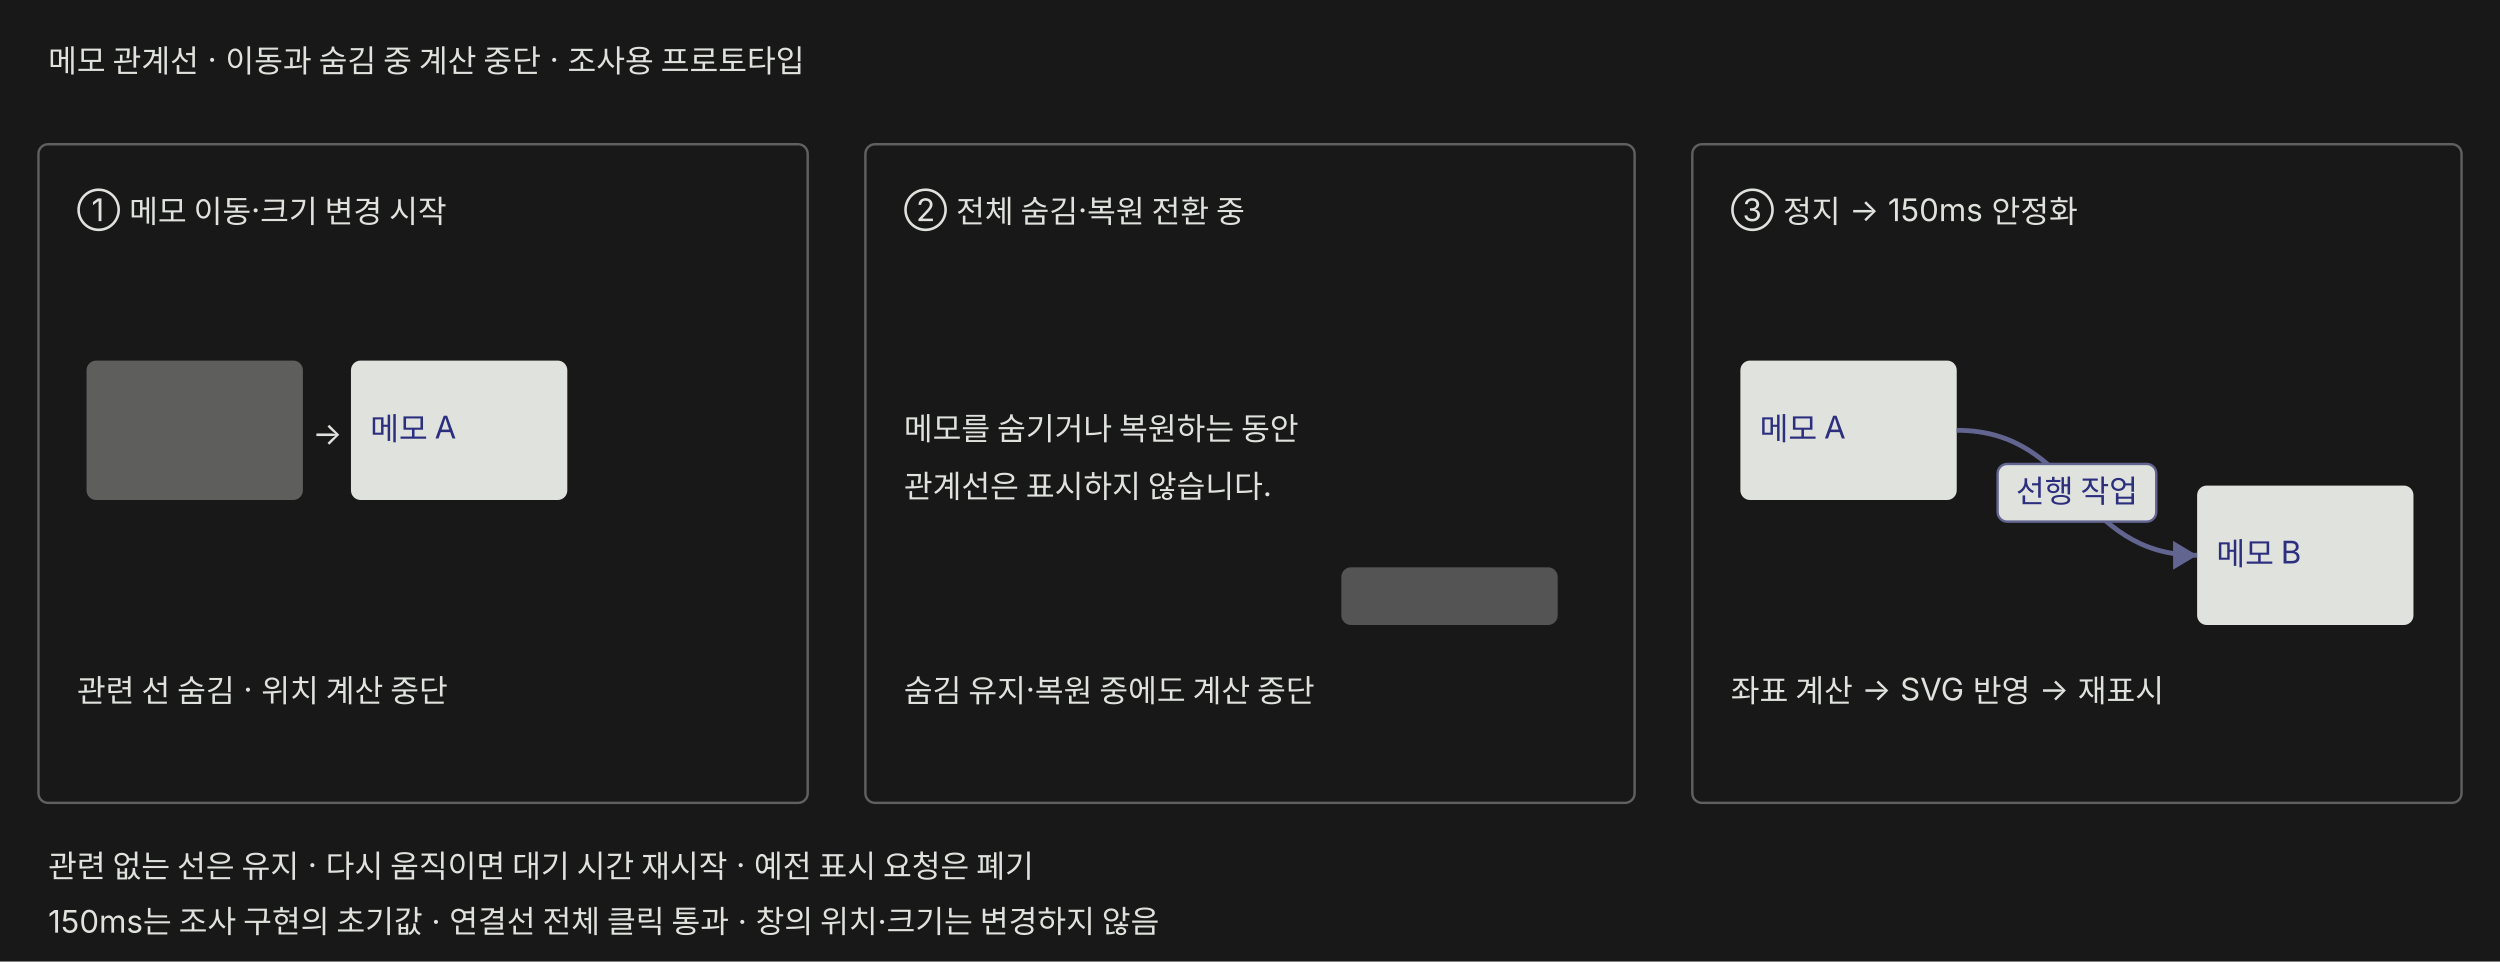
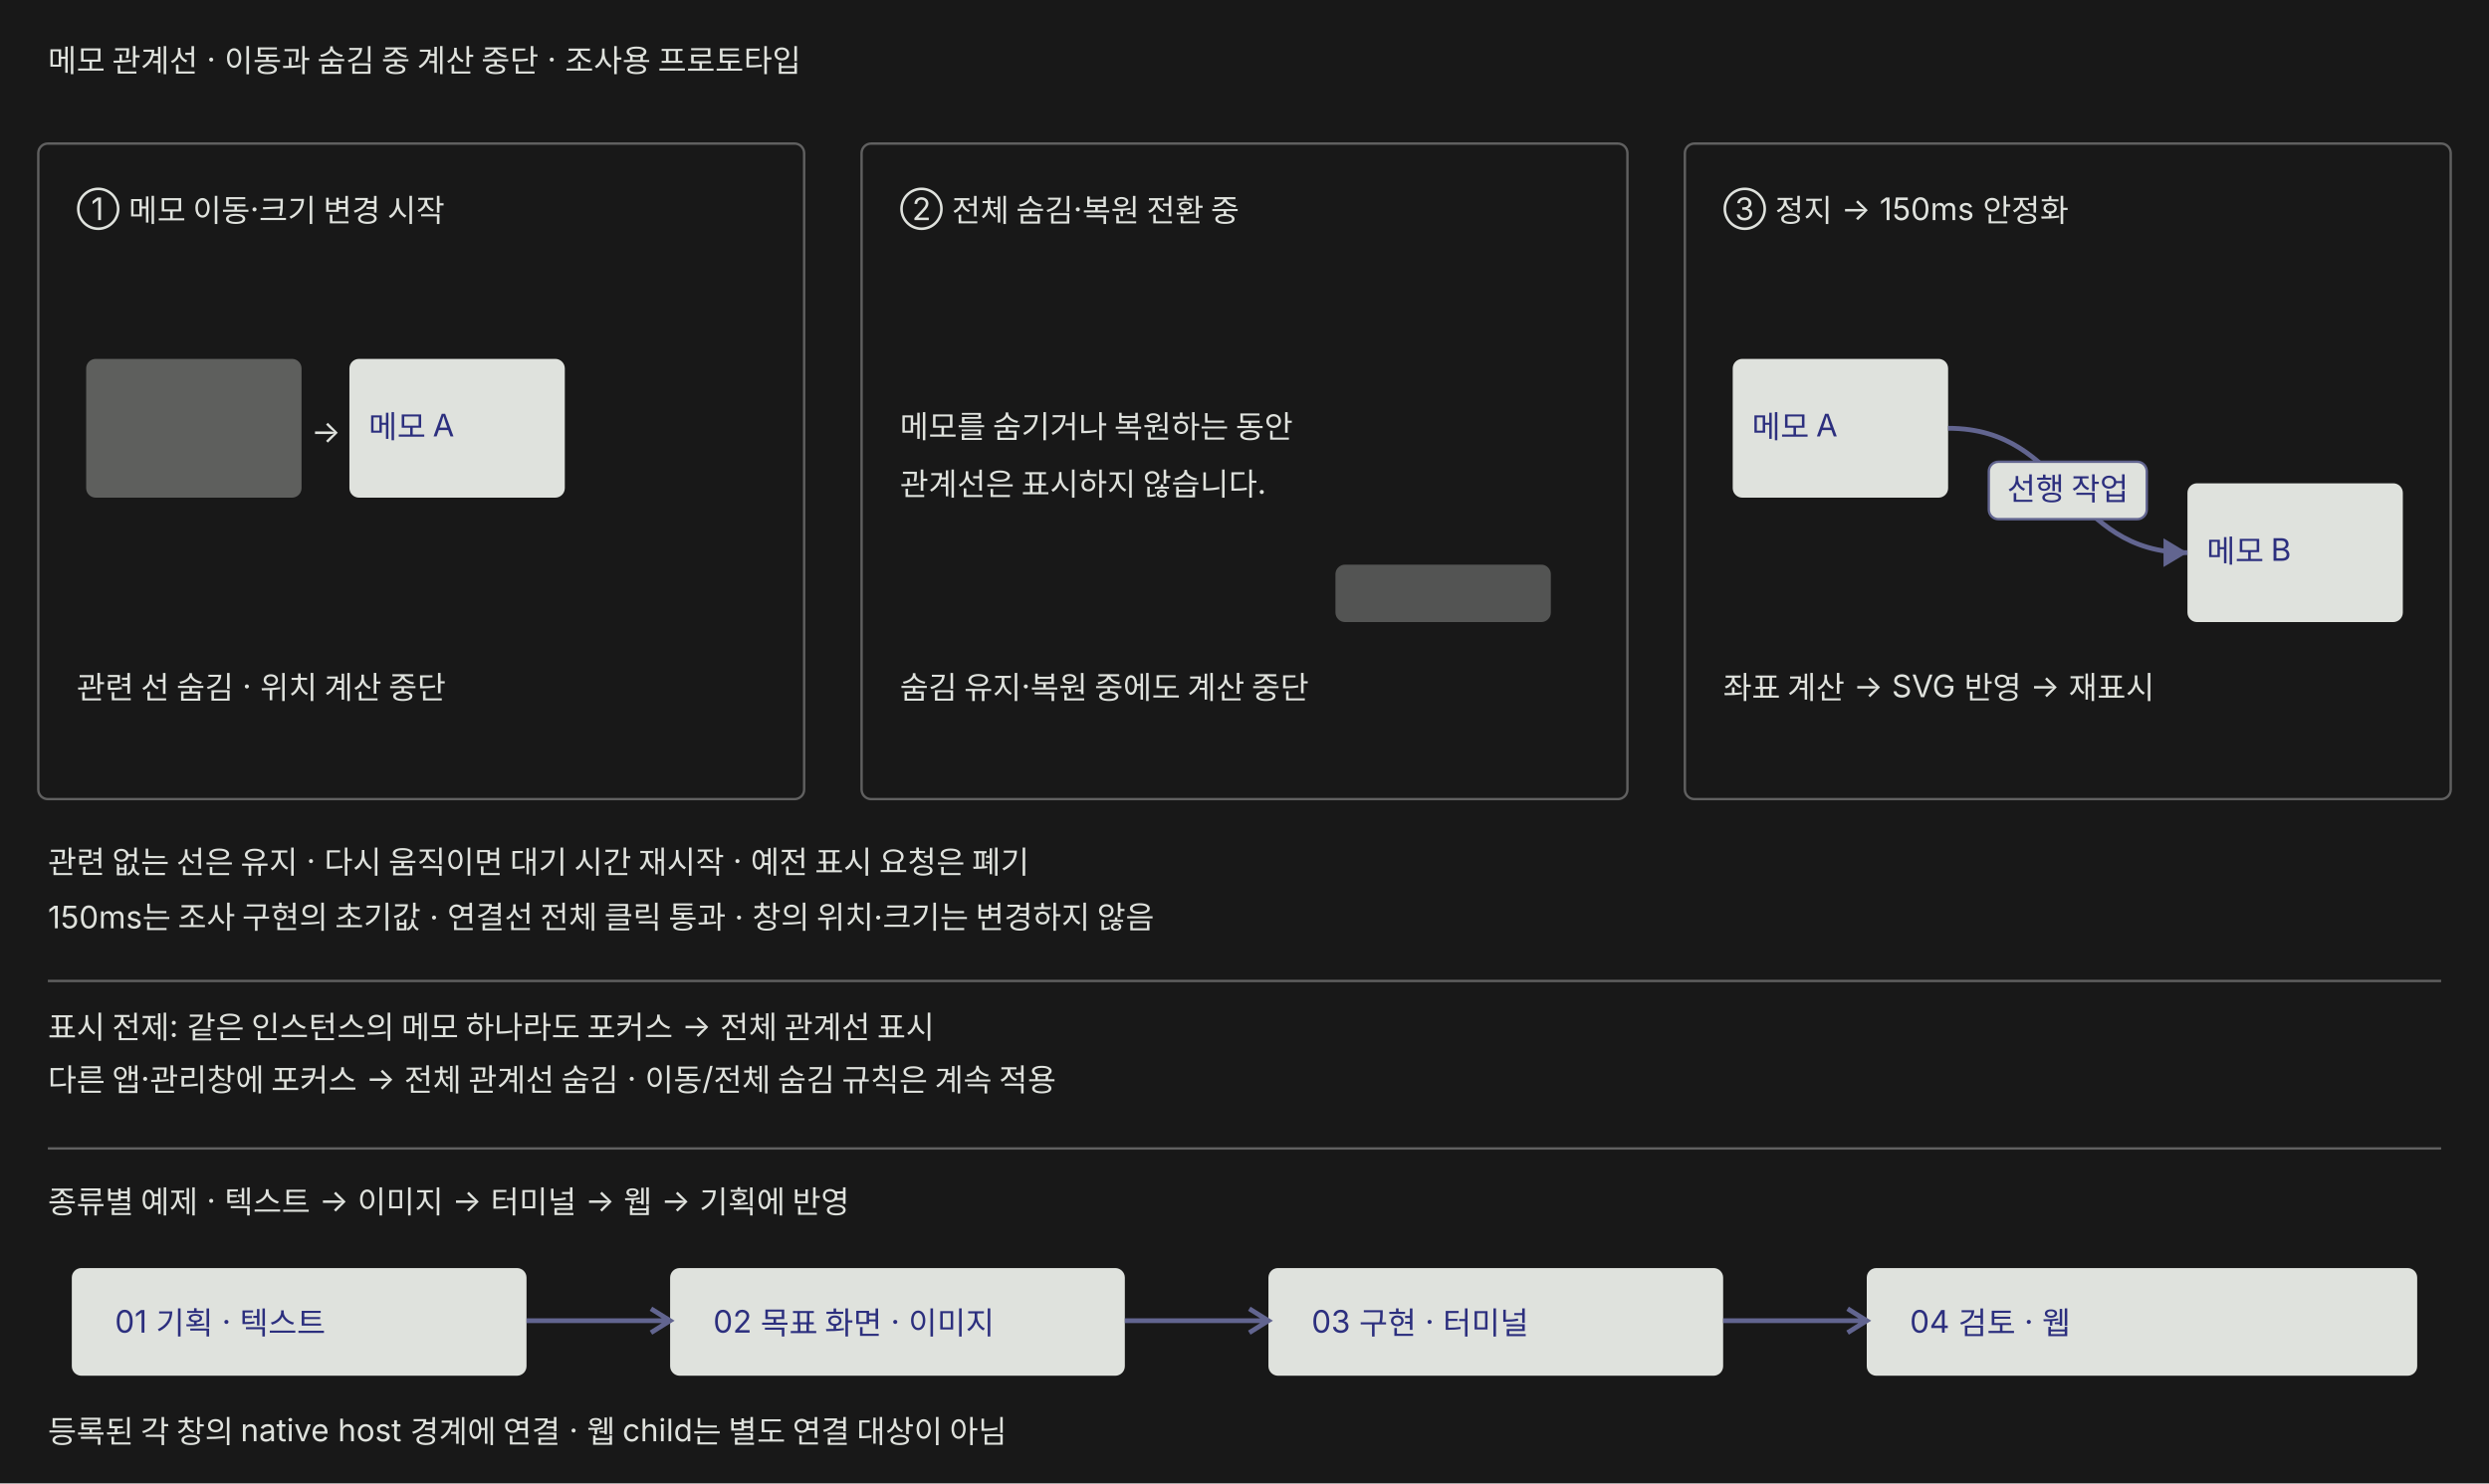
- <svg xmlns="http://www.w3.org/2000/svg" width="1040" height="400" viewBox="0 0 1040 400">
-   <rect width="1040" height="400" fill="#181818" />
+ <svg xmlns="http://www.w3.org/2000/svg" width="1040" height="620" viewBox="0 0 1040 620">
+   <rect width="1040" height="620" fill="#181818" />
  <g font-family="-apple-system,sans-serif" font-size="13" fill="#dfe2dd">
    <text x="20" y="30">메모 관계선 · 이동과 숨김 중 계산 중단 · 조사용 프로토타입</text>
    <g fill="none" stroke="#606060">
      <rect x="16" y="60" width="320" height="274" rx="4" />
      <rect x="360" y="60" width="320" height="274" rx="4" />
      <rect x="704" y="60" width="320" height="274" rx="4" />
    </g>
    <text x="32" y="92">① 메모 이동·크기 변경 시작</text>
    <text x="376" y="92">② 전체 숨김·복원 전환 중</text>
    <text x="720" y="92">③ 정지 → 150ms 안정화</text>
    <g fill="#dfe2dd">
      <rect x="36" y="150" width="90" height="58" rx="4" opacity=".35" />
      <rect x="146" y="150" width="90" height="58" rx="4" />
      <rect x="558" y="236" width="90" height="24" rx="4" opacity=".3" />
      <rect x="724" y="150" width="90" height="58" rx="4" />
      <rect x="914" y="202" width="90" height="58" rx="4" />
    </g>
    <g fill="#2c2f7e">
      <text x="154" y="183">메모 A</text>
      <text x="732" y="183">메모 A</text>
      <text x="922" y="235">메모 B</text>
    </g>
    <text x="130" y="185">→</text>
    <text x="376" y="183">메모를 숨기거나 복원하는 동안</text>
    <text x="376" y="207">관계선은 표시하지 않습니다.</text>
    <path d="M814 179C864 179 864 231 914 231" stroke="#626590" stroke-width="2" fill="none" />
    <path d="M914 231l-10 -6v12z" fill="#626590" />
    <rect x="831" y="193" width="66" height="24" rx="4" fill="#dfe2dd" stroke="#626590" />
    <text x="864" y="209" fill="#2c2f7e" text-anchor="middle">선행 작업</text>
    <text x="32" y="292">관련 선 숨김 · 위치 계산 중단</text>
    <text x="376" y="292">숨김 유지·복원 중에도 계산 중단</text>
    <text x="720" y="292">좌표 계산 → SVG 반영 → 재표시</text>
    <text x="20" y="365">관련 없는 선은 유지 · 다시 움직이면 대기 시간 재시작 · 예전 표시 요청은 폐기</text>
    <text x="20" y="388">150ms는 조사 구현의 초기값 · 연결선 전체 클릭 통과 · 창의 위치·크기는 변경하지 않음</text>
+     <path d="M20 410H1020" stroke="#606060" />
+     <text x="20" y="434">표시 전제: 같은 인스턴스의 메모 하나라도 포커스 → 전체 관계선 표시</text>
+     <text x="20" y="456">다른 앱·관리창에 포커스 → 전체 관계선 숨김 · 이동/전체 숨김 규칙은 계속 적용</text>
+     <path d="M20 480H1020" stroke="#606060" />
+     <text x="20" y="507">종류별 예제 · 텍스트 → 이미지 → 터미널 → 웹 → 기획에 반영</text>
+     <g fill="#dfe2dd">
+       <rect x="30" y="530" width="190" height="45" rx="4" />
+       <rect x="280" y="530" width="190" height="45" rx="4" />
+       <rect x="530" y="530" width="190" height="45" rx="4" />
+       <rect x="780" y="530" width="230" height="45" rx="4" />
+     </g>
+     <g fill="#2c2f7e">
+       <text x="48" y="557">01 기획 · 텍스트</text>
+       <text x="298" y="557">02 목표 화면 · 이미지</text>
+       <text x="548" y="557">03 구현 · 터미널</text>
+       <text x="798" y="557">04 검토 · 웹</text>
+     </g>
+     <g fill="none" stroke="#626590" stroke-width="2">
+       <path d="M220 552H280m-8 -5l8 5 -8 5" />
+       <path d="M470 552H530m-8 -5l8 5 -8 5" />
+       <path d="M720 552H780m-8 -5l8 5 -8 5" />
+     </g>
+     <text x="20" y="603">등록된 각 창의 native host 경계에 연결 · 웹 child는 별도 연결 대상이 아님</text>
  </g>
</svg>
